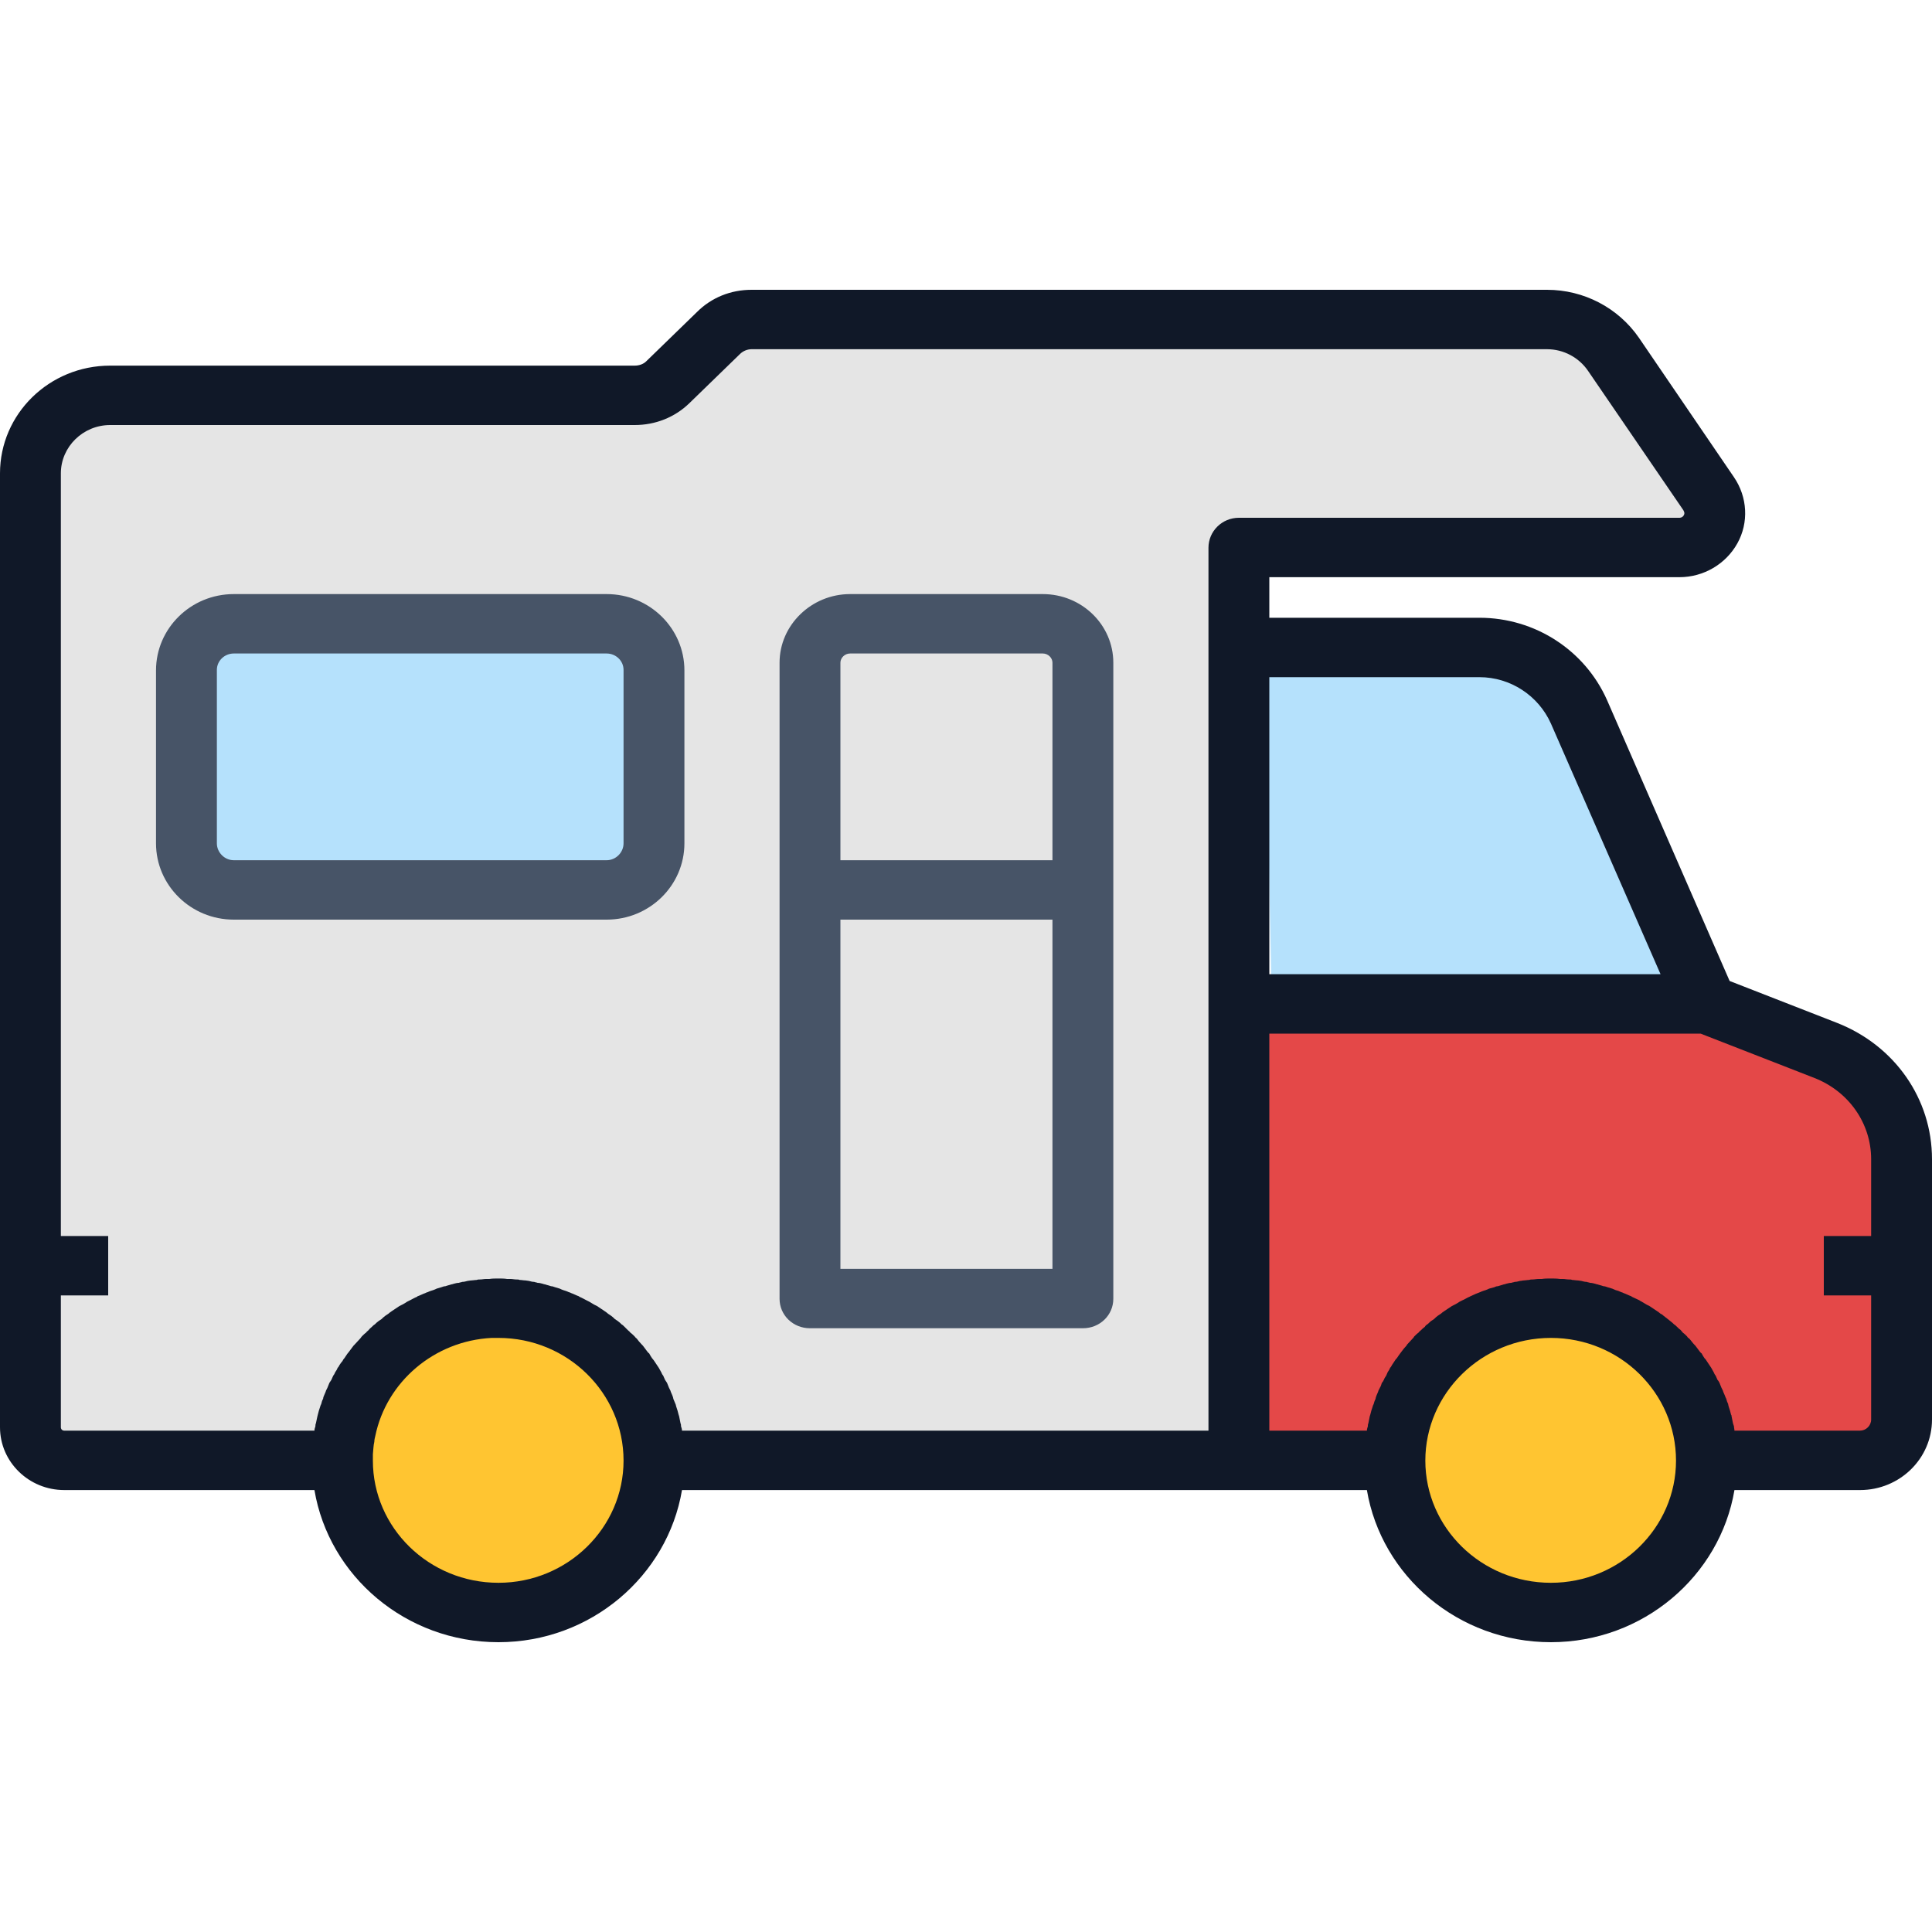
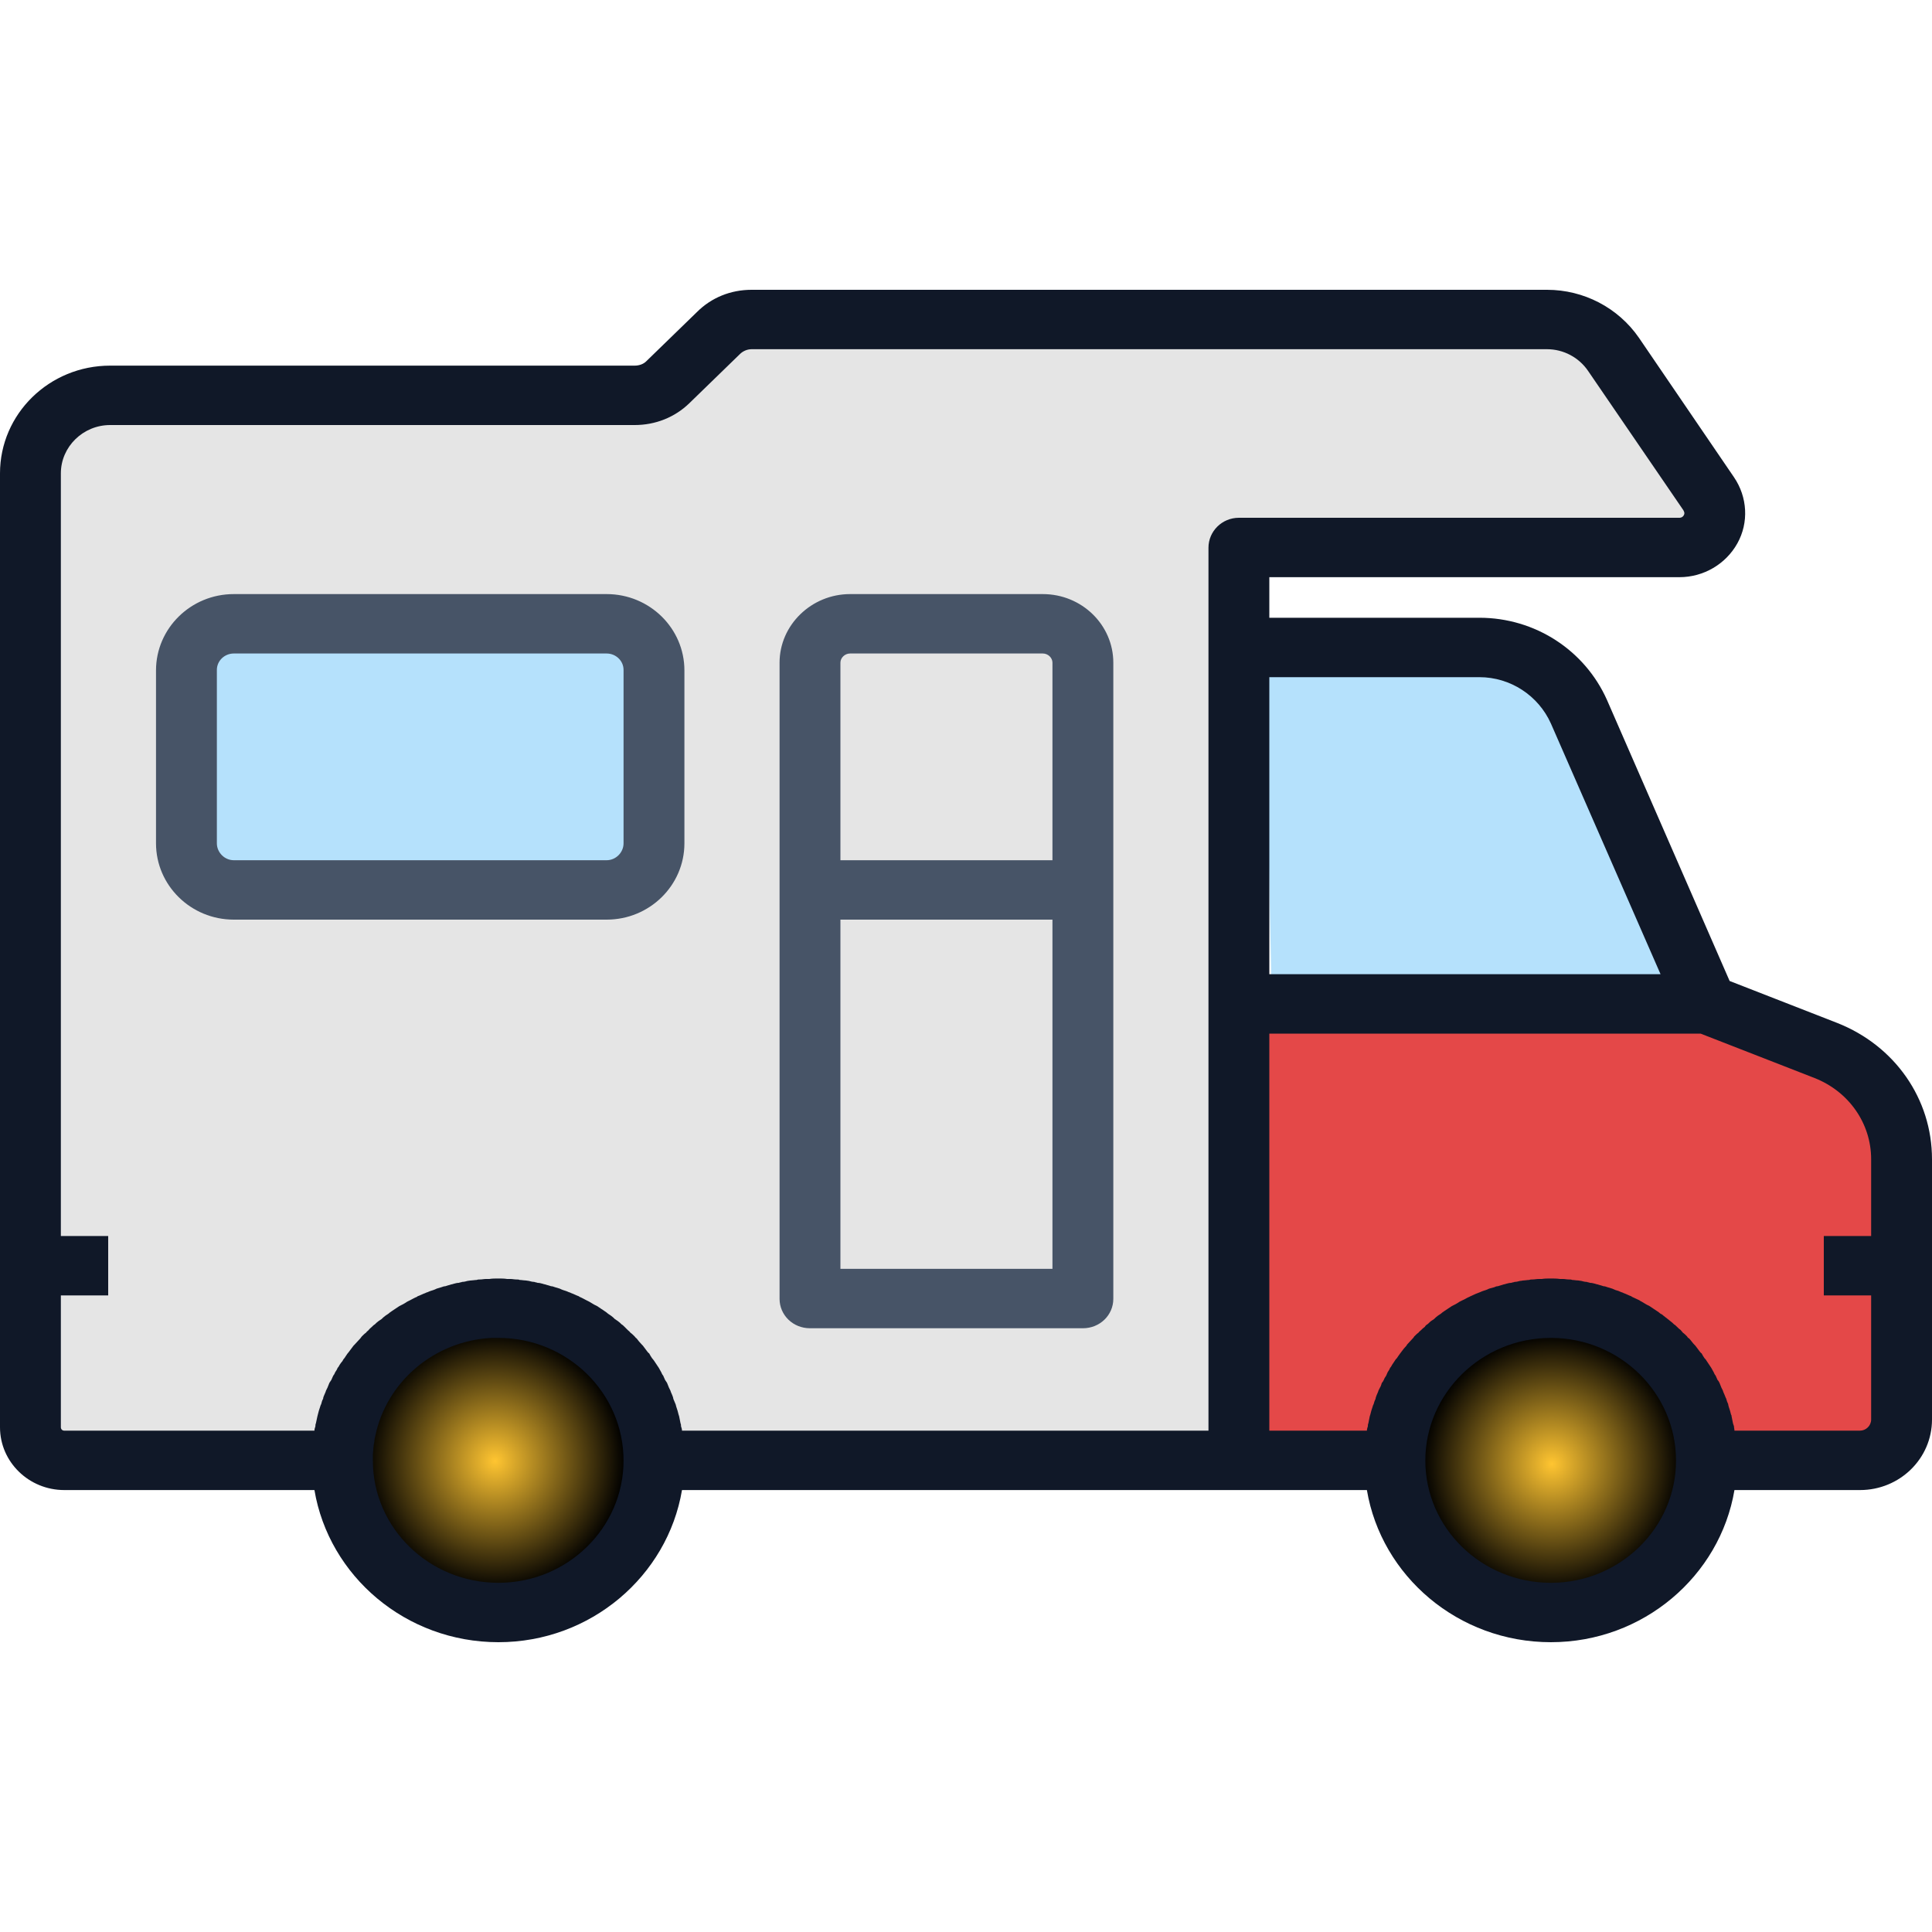
<svg xmlns="http://www.w3.org/2000/svg" width="40" height="40">
  <g class="layer">
    <g id="svg_10">
      <path d="m25.69,20.69c0,0 9.38,-0.19 9.38,-0.19c0,0 2.94,1.69 3.63,1.69c0.69,0 0.44,7.75 0.44,7.75c0,0 -13.38,0.25 -13.38,0.25c0,0 -0.06,-9.5 -0.06,-9.5z" fill="#e44848" id="svg_14" stroke-width="0" />
      <path d="m1.06,8.75c0.5,-0.69 12.31,-0.63 12.31,-0.63c0,0 2,-1.56 2,-1.56c0,0 17,0.06 17,0.06c0,0 3.19,4.19 3.19,4.19c0,0 -9.69,0.81 -9.69,0.81c0,0 -0.25,18.44 -0.25,18.44c0,0 -24.94,0 -24.94,0c0,0 -0.13,-20.63 0.38,-21.31zl0,0z" fill="#e5e5e5" id="svg_13" stroke="#000000" stroke-width="0" />
      <path d="m26.19,13.94l5.69,0l2.75,6.31l-8.31,0l-0.13,-6.31z" fill="#b5e1fc" id="svg_7" />
-       <circle cx="10.25" cy="30.25" fill="#FFC531" id="svg_8" r="2.69" />
-       <circle cx="32.13" cy="30.31" fill="#FFC531" id="svg_9" r="2.69" />
+       <defs>
+         <radialGradient id="grad1" cx="50%" cy="50%" r="50%" fx="50%" fy="50%">
+           <stop offset="0%" style="stop-color:#FFC531;stop-opacity:1" />
+           <stop offset="100%" style="stop-color:#000000;stop-opacity:1" />
+         </radialGradient>
+       </defs>
+       <circle cx="10.25" cy="30.25" fill="url(#grad1)" id="svg_8" r="2.69" />
+       <circle cx="32.13" cy="30.31" fill="url(#grad1)" id="svg_9" r="2.69" />
      <rect fill="#b5e1fc" height="4.38" id="svg_6" width="8.5" x="4.44" y="13.44" />
      <path d="m2.28,7.57l10.86,0c0.09,0 0.18,-0.03 0.24,-0.09l1.05,-1.02c0.3,-0.3 0.7,-0.46 1.13,-0.46l16.47,0c0.76,0 1.47,0.37 1.9,0.99l1.97,2.89c0.28,0.41 0.31,0.94 0.07,1.37c-0.24,0.43 -0.7,0.7 -1.2,0.7l-8.49,0l0,0.84l4.35,0c1.15,0 2.18,0.67 2.64,1.7l2.54,5.82l2.23,0.87c1.19,0.47 1.96,1.57 1.96,2.82l0,5.39c0,0.81 -0.67,1.46 -1.49,1.46l-2.6,0c-0.3,1.78 -1.89,3.15 -3.8,3.15c-1.92,0 -3.51,-1.37 -3.81,-3.15l-14.18,0c-0.3,1.78 -1.89,3.15 -3.8,3.15c-1.92,0 -3.51,-1.37 -3.81,-3.15l-5.18,0c-0.73,0 -1.33,-0.58 -1.33,-1.3l0,-19.75c0,-1.23 1.02,-2.23 2.28,-2.23zm29.83,25.2c1.43,0 2.59,-1.14 2.59,-2.53c0,-1.4 -1.16,-2.54 -2.59,-2.54c-1.44,0 -2.6,1.15 -2.6,2.54c0,1.39 1.16,2.53 2.6,2.53zm-5.83,-3.15l2.02,0c0,-0.03 0.01,-0.06 0.02,-0.09c0,-0.02 0,-0.04 0.01,-0.06c0.01,-0.05 0.02,-0.1 0.03,-0.15c0,-0.01 0.01,-0.02 0.01,-0.03c0.01,-0.05 0.03,-0.11 0.05,-0.17c0,-0.01 0.01,-0.03 0.02,-0.05c0.01,-0.04 0.02,-0.07 0.04,-0.11c0,-0.02 0.01,-0.04 0.02,-0.07c0.01,-0.03 0.03,-0.06 0.04,-0.1c0.01,-0.02 0.02,-0.04 0.03,-0.06c0.02,-0.03 0.03,-0.07 0.04,-0.1c0.02,-0.02 0.03,-0.04 0.04,-0.06c0.01,-0.03 0.03,-0.06 0.05,-0.09c0.01,-0.02 0.02,-0.05 0.03,-0.07c0.02,-0.03 0.04,-0.06 0.05,-0.09c0.02,-0.02 0.03,-0.04 0.04,-0.06c0.02,-0.03 0.04,-0.06 0.06,-0.09c0.01,-0.02 0.02,-0.03 0.04,-0.05c0.02,-0.03 0.04,-0.06 0.07,-0.1c0.01,-0.01 0.02,-0.03 0.03,-0.04c0.03,-0.04 0.06,-0.08 0.1,-0.12c0,-0.01 0.01,-0.01 0.01,-0.02c0.04,-0.04 0.08,-0.09 0.12,-0.13c0.01,-0.01 0.02,-0.02 0.03,-0.04c0.03,-0.03 0.06,-0.06 0.09,-0.08c0.01,-0.02 0.03,-0.03 0.05,-0.05c0.02,-0.02 0.05,-0.05 0.08,-0.07c0.01,-0.02 0.03,-0.04 0.05,-0.05c0.03,-0.02 0.05,-0.05 0.08,-0.07l0.06,-0.04c0.02,-0.02 0.05,-0.05 0.08,-0.07c0.02,-0.01 0.04,-0.03 0.06,-0.04c0.02,-0.02 0.05,-0.04 0.08,-0.06c0.02,-0.01 0.04,-0.03 0.06,-0.04c0.03,-0.02 0.06,-0.04 0.09,-0.06c0.02,-0.01 0.04,-0.02 0.06,-0.03c0.04,-0.02 0.07,-0.04 0.1,-0.06c0.02,-0.01 0.04,-0.02 0.06,-0.03c0.05,-0.02 0.09,-0.05 0.14,-0.07c0.01,0 0.01,-0.01 0.02,-0.01c0.05,-0.02 0.1,-0.05 0.16,-0.07c0.02,-0.01 0.03,-0.01 0.05,-0.02c0.04,-0.02 0.08,-0.03 0.11,-0.04c0.03,-0.01 0.05,-0.02 0.07,-0.03c0.04,-0.01 0.07,-0.02 0.11,-0.03c0.02,-0.01 0.04,-0.02 0.07,-0.02c0.03,-0.01 0.07,-0.02 0.1,-0.03c0.02,-0.01 0.05,-0.01 0.07,-0.02c0.04,-0.01 0.07,-0.02 0.11,-0.02c0.02,-0.01 0.05,-0.01 0.07,-0.02c0.04,0 0.07,-0.01 0.11,-0.02c0.03,0 0.05,-0.01 0.08,-0.01c0.03,0 0.07,-0.01 0.11,-0.01c0.02,-0.01 0.05,-0.01 0.07,-0.01c0.04,0 0.08,-0.01 0.13,-0.01c0.02,0 0.04,0 0.06,0c0.06,-0.01 0.12,-0.01 0.19,-0.01c0.06,0 0.12,0 0.19,0.01c0.02,0 0.04,0 0.06,0c0.04,0 0.08,0.01 0.12,0.01c0.03,0 0.05,0 0.07,0.01c0.04,0 0.08,0.01 0.12,0.01c0.02,0 0.05,0.01 0.07,0.01c0.04,0.01 0.07,0.02 0.11,0.02c0.02,0.01 0.05,0.01 0.07,0.02c0.04,0 0.07,0.01 0.11,0.02c0.02,0.01 0.05,0.01 0.07,0.02c0.04,0.01 0.07,0.02 0.1,0.03c0.03,0 0.05,0.01 0.08,0.02c0.03,0.01 0.07,0.02 0.1,0.03c0.02,0.01 0.05,0.02 0.07,0.03c0.04,0.01 0.07,0.02 0.11,0.04c0.02,0.01 0.04,0.01 0.05,0.02c0.06,0.02 0.11,0.05 0.17,0.07c0,0 0,0.01 0.01,0.01c0.05,0.02 0.1,0.05 0.15,0.07c0.01,0.01 0.03,0.02 0.05,0.03c0.03,0.02 0.07,0.04 0.1,0.06c0.02,0.01 0.04,0.02 0.06,0.03c0.03,0.02 0.06,0.04 0.09,0.06c0.02,0.01 0.04,0.03 0.06,0.04c0.03,0.02 0.06,0.04 0.08,0.06c0.03,0.01 0.05,0.03 0.06,0.04c0.03,0.02 0.06,0.05 0.09,0.07l0.05,0.04c0.03,0.02 0.06,0.05 0.08,0.07c0.02,0.01 0.04,0.03 0.06,0.05c0.02,0.02 0.05,0.05 0.08,0.07c0.01,0.02 0.03,0.03 0.04,0.05c0.03,0.02 0.06,0.05 0.09,0.08c0.01,0.02 0.02,0.03 0.04,0.04c0.04,0.04 0.07,0.09 0.11,0.13c0.01,0.01 0.01,0.01 0.02,0.02c0.03,0.04 0.06,0.08 0.09,0.12c0.01,0.01 0.02,0.03 0.04,0.04c0.02,0.04 0.04,0.07 0.06,0.1c0.02,0.02 0.03,0.03 0.04,0.05c0.02,0.03 0.04,0.06 0.06,0.09c0.01,0.02 0.03,0.04 0.04,0.06c0.02,0.03 0.03,0.06 0.05,0.09c0.01,0.02 0.02,0.05 0.04,0.07c0.01,0.03 0.03,0.06 0.04,0.09c0.02,0.02 0.03,0.04 0.04,0.06c0.01,0.03 0.03,0.07 0.04,0.1c0.01,0.02 0.02,0.04 0.03,0.06c0.01,0.04 0.03,0.07 0.04,0.1c0.01,0.03 0.02,0.05 0.03,0.07c0.01,0.04 0.02,0.07 0.04,0.11c0,0.02 0.01,0.04 0.01,0.05c0.02,0.06 0.04,0.12 0.05,0.17c0.01,0.01 0.01,0.02 0.01,0.03c0.01,0.05 0.02,0.1 0.03,0.15c0.01,0.02 0.01,0.04 0.02,0.06c0,0.03 0.01,0.06 0.01,0.09l2.6,0c0.12,0 0.23,-0.1 0.23,-0.23l0,-2.57l-0.98,0l0,-1.23l0.98,0l0,-1.59c0,-0.74 -0.46,-1.4 -1.17,-1.68l-2.36,-0.92l-8.93,0l0,8.22zm0,-9.45l8.1,0l-2.27,-5.19c-0.26,-0.58 -0.84,-0.96 -1.48,-0.96l-4.35,0l0,6.15zm-15.96,12.6c1.43,0 2.59,-1.14 2.59,-2.53c0,-1.4 -1.16,-2.54 -2.59,-2.54c-0.05,0 -0.09,0 -0.14,0c-1.19,0.06 -2.18,0.91 -2.41,2.03c-0.01,0.04 -0.02,0.08 -0.02,0.12c-0.02,0.08 -0.02,0.17 -0.03,0.26c0,0.04 0,0.08 0,0.13c0,1.39 1.16,2.53 2.6,2.53zm-9.06,-7.18l0.98,0l0,1.23l-0.98,0l0,2.73c0,0.04 0.03,0.07 0.07,0.07l5.18,0c0,-0.03 0.01,-0.06 0.02,-0.09c0,-0.02 0,-0.04 0.01,-0.06c0.01,-0.05 0.02,-0.1 0.03,-0.14c0,-0.01 0.01,-0.03 0.01,-0.04c0.01,-0.05 0.03,-0.11 0.05,-0.17c0,-0.01 0.01,-0.03 0.02,-0.05c0.01,-0.04 0.02,-0.08 0.04,-0.11c0,-0.02 0.01,-0.05 0.02,-0.07c0.01,-0.03 0.03,-0.06 0.04,-0.1c0.01,-0.02 0.02,-0.04 0.03,-0.06c0.01,-0.03 0.03,-0.07 0.04,-0.1c0.01,-0.02 0.03,-0.04 0.04,-0.06c0.01,-0.03 0.03,-0.06 0.04,-0.09c0.02,-0.02 0.03,-0.05 0.04,-0.07c0.02,-0.03 0.04,-0.06 0.05,-0.09c0.02,-0.02 0.03,-0.04 0.04,-0.06c0.02,-0.03 0.04,-0.06 0.06,-0.08c0.01,-0.02 0.02,-0.04 0.04,-0.06c0.02,-0.03 0.04,-0.06 0.06,-0.09c0.02,-0.02 0.03,-0.04 0.04,-0.05c0.03,-0.04 0.06,-0.08 0.09,-0.12c0.01,-0.01 0.01,-0.01 0.02,-0.02c0.04,-0.04 0.08,-0.09 0.12,-0.13c0.01,-0.01 0.02,-0.03 0.03,-0.04c0.03,-0.03 0.06,-0.06 0.09,-0.08c0.01,-0.02 0.03,-0.03 0.05,-0.05c0.02,-0.03 0.05,-0.05 0.07,-0.07c0.02,-0.02 0.04,-0.04 0.06,-0.05c0.02,-0.02 0.05,-0.05 0.08,-0.07c0.02,-0.01 0.04,-0.03 0.06,-0.04c0.02,-0.02 0.05,-0.05 0.08,-0.07c0.02,-0.01 0.04,-0.03 0.06,-0.04c0.02,-0.02 0.05,-0.04 0.08,-0.06c0.02,-0.01 0.04,-0.03 0.06,-0.04c0.03,-0.02 0.06,-0.04 0.09,-0.06c0.02,-0.01 0.04,-0.02 0.06,-0.03c0.04,-0.02 0.07,-0.04 0.1,-0.06c0.02,-0.01 0.04,-0.02 0.06,-0.03c0.04,-0.02 0.09,-0.05 0.14,-0.07c0.01,0 0.01,-0.01 0.01,-0.01c0.06,-0.02 0.11,-0.05 0.17,-0.07c0.01,-0.01 0.03,-0.01 0.05,-0.02c0.04,-0.02 0.08,-0.03 0.11,-0.04c0.03,-0.01 0.05,-0.02 0.07,-0.03c0.03,-0.01 0.07,-0.02 0.1,-0.03c0.03,-0.01 0.05,-0.02 0.08,-0.02c0.03,-0.01 0.06,-0.02 0.1,-0.03c0.02,-0.01 0.05,-0.01 0.07,-0.02c0.04,-0.01 0.07,-0.02 0.11,-0.02c0.02,-0.01 0.05,-0.01 0.07,-0.02c0.04,0 0.07,-0.01 0.11,-0.02c0.02,0 0.05,-0.01 0.08,-0.01c0.03,0 0.07,-0.01 0.11,-0.01c0.02,-0.01 0.05,-0.01 0.07,-0.01c0.04,0 0.08,-0.01 0.12,-0.01c0.03,0 0.05,0 0.07,0c0.06,-0.01 0.12,-0.01 0.19,-0.01c0.06,0 0.12,0 0.18,0.01c0.03,0 0.05,0 0.07,0c0.04,0 0.08,0.01 0.12,0.01c0.03,0 0.05,0 0.07,0.01c0.04,0 0.08,0.01 0.12,0.01c0.02,0 0.05,0.01 0.07,0.01c0.04,0.01 0.07,0.02 0.11,0.02c0.02,0.01 0.05,0.01 0.07,0.02c0.04,0 0.07,0.01 0.11,0.02c0.02,0.01 0.05,0.01 0.07,0.02c0.04,0.01 0.07,0.02 0.1,0.03c0.03,0 0.05,0.01 0.08,0.02c0.03,0.01 0.07,0.02 0.1,0.03c0.02,0.01 0.04,0.02 0.07,0.03c0.03,0.01 0.07,0.02 0.11,0.04c0.02,0.01 0.04,0.01 0.05,0.02c0.06,0.02 0.11,0.05 0.17,0.07c0,0 0,0.01 0.01,0.01c0.05,0.02 0.1,0.05 0.14,0.07c0.02,0.01 0.04,0.02 0.06,0.03c0.03,0.02 0.07,0.04 0.1,0.06c0.02,0.01 0.04,0.02 0.06,0.03c0.03,0.02 0.06,0.04 0.09,0.06c0.02,0.01 0.04,0.03 0.06,0.04c0.03,0.02 0.06,0.04 0.08,0.06c0.02,0.01 0.04,0.03 0.06,0.04c0.03,0.02 0.06,0.05 0.08,0.07c0.02,0.01 0.04,0.03 0.06,0.04c0.03,0.02 0.06,0.05 0.08,0.07c0.02,0.01 0.04,0.03 0.06,0.05c0.02,0.02 0.05,0.05 0.07,0.07c0.02,0.02 0.04,0.03 0.05,0.05c0.03,0.02 0.06,0.05 0.09,0.08c0.01,0.01 0.02,0.03 0.04,0.04c0.03,0.04 0.07,0.09 0.11,0.13c0.01,0.01 0.01,0.01 0.02,0.02c0.03,0.04 0.06,0.08 0.09,0.12c0.01,0.01 0.02,0.03 0.04,0.04c0.02,0.04 0.04,0.07 0.06,0.1c0.02,0.02 0.03,0.04 0.04,0.05c0.02,0.03 0.04,0.06 0.06,0.09c0.01,0.02 0.03,0.04 0.04,0.06c0.02,0.03 0.03,0.06 0.05,0.09c0.01,0.02 0.02,0.05 0.04,0.07c0.01,0.03 0.03,0.06 0.04,0.09c0.01,0.02 0.03,0.04 0.04,0.06c0.01,0.03 0.03,0.07 0.04,0.1c0.01,0.02 0.02,0.04 0.03,0.06c0.01,0.04 0.03,0.07 0.04,0.1c0.01,0.03 0.02,0.05 0.02,0.07c0.02,0.04 0.03,0.08 0.05,0.12c0,0.01 0.01,0.03 0.01,0.04c0.02,0.06 0.04,0.12 0.05,0.17c0,0.01 0.01,0.02 0.01,0.03c0.01,0.05 0.02,0.1 0.03,0.15c0.01,0.02 0.01,0.04 0.01,0.06c0.01,0.03 0.02,0.06 0.02,0.09l10.9,0l0,-18.28c0,-0.34 0.28,-0.62 0.63,-0.62l9.12,0c0.01,0 0.06,0 0.09,-0.05c0.03,-0.05 0,-0.09 -0.01,-0.11l-1.97,-2.88c-0.19,-0.28 -0.51,-0.45 -0.85,-0.45l-16.47,0c-0.09,0 -0.18,0.04 -0.24,0.1l-1.05,1.02c-0.3,0.29 -0.7,0.45 -1.13,0.45l-10.86,0c-0.56,0 -1.02,0.45 -1.02,1l0,15.79z" fill="#101828" id="svg_1" />
      <path d="m17.6,12.3l3.99,0c0.81,0 1.46,0.64 1.46,1.42l0,13.17c0,0.34 -0.28,0.61 -0.63,0.61l-5.65,0c-0.35,0 -0.63,-0.27 -0.63,-0.61l0,-13.17c0,-0.78 0.66,-1.42 1.46,-1.42zm-0.2,13.97l4.39,0l0,-7.23l-4.39,0l0,7.23zm0,-8.46l4.39,0l0,-4.09c0,-0.1 -0.09,-0.19 -0.2,-0.19l-3.99,0c-0.11,0 -0.2,0.09 -0.2,0.19l0,4.09l0,0zm-12.56,-5.51l7.72,0c0.89,0 1.61,0.71 1.61,1.58l0,3.58c0,0.87 -0.72,1.58 -1.61,1.58l-7.72,0c-0.89,0 -1.61,-0.71 -1.61,-1.58l0,-3.58c0,-0.87 0.72,-1.58 1.61,-1.58zm-0.35,5.16c0,0.19 0.16,0.35 0.35,0.35l7.72,0c0.19,0 0.35,-0.16 0.35,-0.35l0,-3.59c0,-0.19 -0.16,-0.34 -0.35,-0.34l-7.72,0c-0.19,0 -0.35,0.15 -0.35,0.34l0,3.59l0,0z" fill="#475467" id="svg_2" transform="matrix(1 0 0 1 0 0)" />
    </g>
  </g>
</svg>
